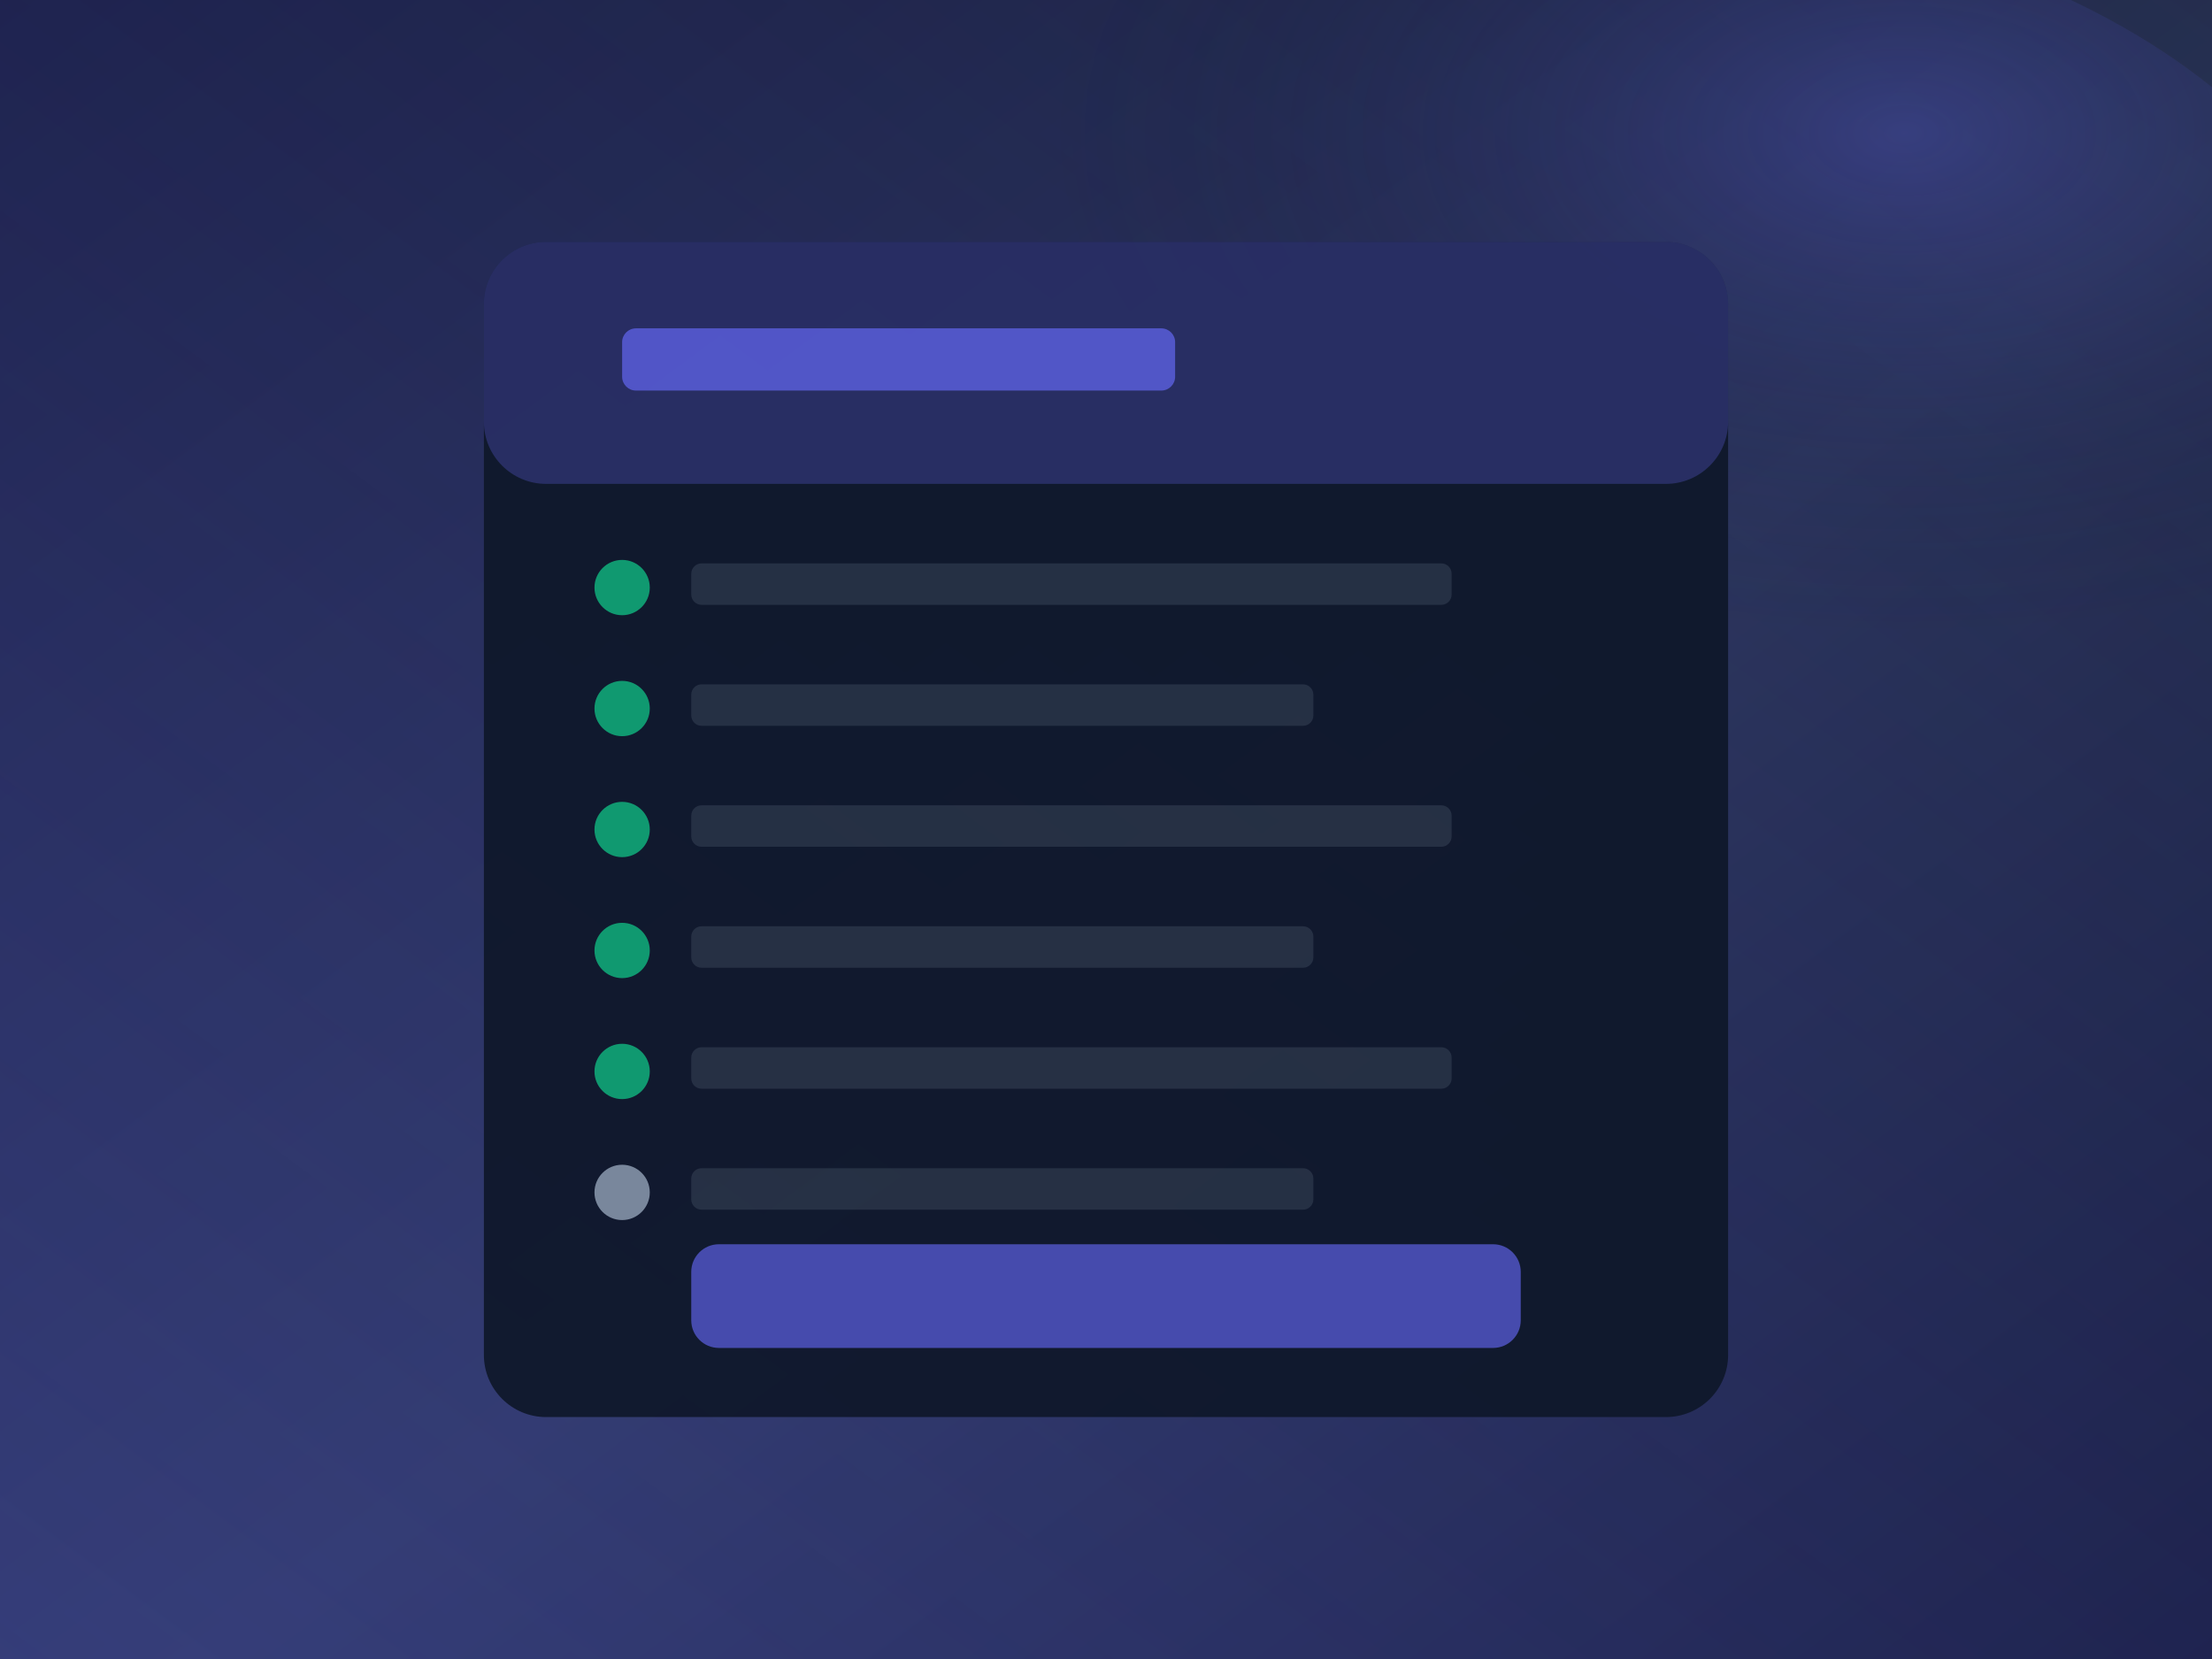
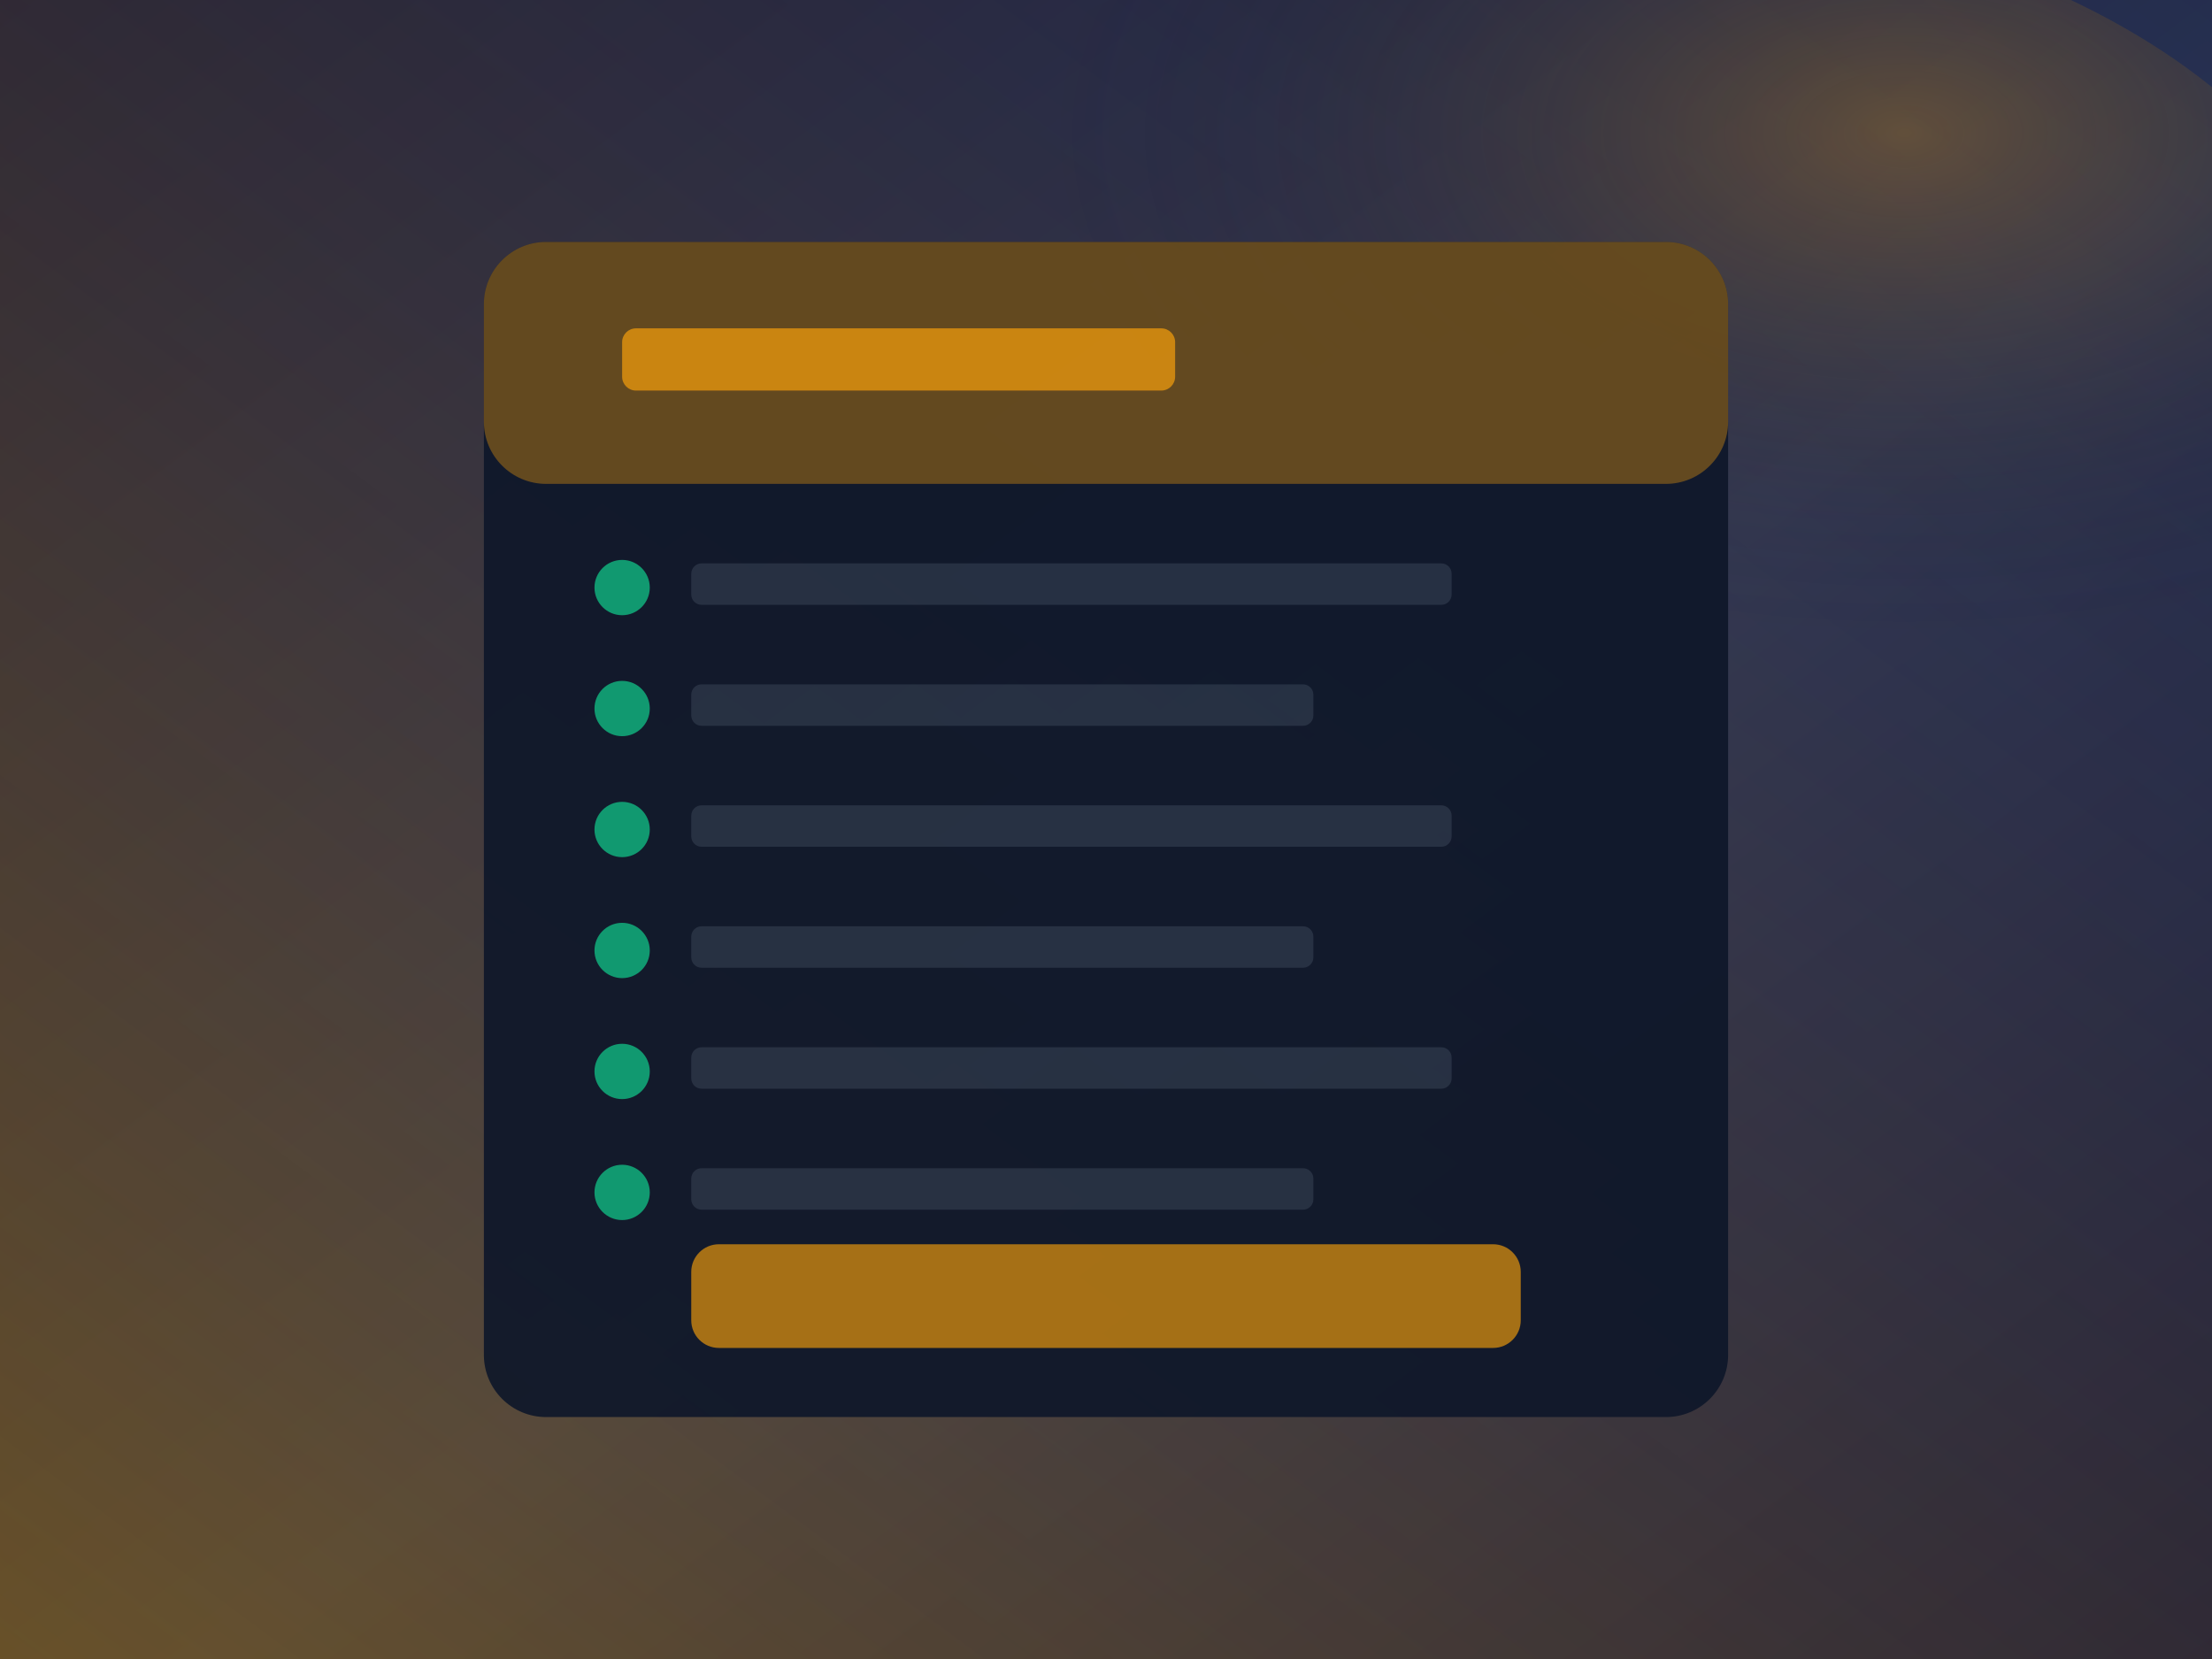
<svg xmlns="http://www.w3.org/2000/svg" width="640" height="480" viewBox="0 0 640 480" role="img" aria-hidden="true">
  <defs>
-     <linearGradient id="g_0adf953c" x1="0%" y1="0%" x2="100%" y2="100%">
+     <linearGradient id="g_d8a7ef96" x1="0%" y1="0%" x2="100%" y2="100%">
      <stop offset="0%" stop-color="#0A0F1E" />
      <stop offset="55%" stop-color="#1E293B" />
      <stop offset="100%" stop-color="#0A0F1E" />
    </linearGradient>
-     <linearGradient id="g_009d48ad" x1="0%" y1="100%" x2="100%" y2="0%">
-       <stop offset="0%" stop-color="#6366F1" stop-opacity="0.35" />
+     <linearGradient id="g_e5dd6a09" x1="0%" y1="100%" x2="100%" y2="0%">
+       <stop offset="0%" stop-color="#F59E0B" stop-opacity="0.35" />
      <stop offset="100%" stop-color="#6366F1" stop-opacity="0.12" />
    </linearGradient>
-     <radialGradient id="r_g_0adf953c" cx="70%" cy="25%" r="55%">
-       <stop offset="0%" stop-color="#6366F1" stop-opacity="0.28" />
+     <radialGradient id="r_g_d8a7ef96" cx="70%" cy="25%" r="55%">
+       <stop offset="0%" stop-color="#F59E0B" stop-opacity="0.28" />
      <stop offset="100%" stop-color="#0A0F1E" stop-opacity="0" />
    </radialGradient>
-     <filter id="soft_g_0adf953c" x="-20%" y="-20%" width="140%" height="140%">
+     <filter id="soft_g_d8a7ef96" x="-20%" y="-20%" width="140%" height="140%">
      <feGaussianBlur stdDeviation="8" />
    </filter>
  </defs>
-   <rect width="640" height="480" fill="url(#g_0adf953c)" />
-   <rect width="640" height="480" fill="url(#g_009d48ad)" />
-   <ellipse cx="460" cy="105" rx="224" ry="134" fill="url(#r_g_0adf953c)" />
+   <rect width="640" height="480" fill="url(#g_d8a7ef96)" />
+   <rect width="640" height="480" fill="url(#g_e5dd6a09)" />
+   <ellipse cx="460" cy="105" rx="224" ry="134" fill="url(#r_g_d8a7ef96)" />
  <rect x="140" y="70" width="360" height="340" rx="18" fill="rgba(15,23,42,0.92)" opacity="1" />
-   <rect x="140" y="70" width="360" height="70" rx="18" fill="#6366F1" opacity="0.28" />
-   <rect x="180" y="95" width="160" height="18" rx="4" fill="#6366F1" opacity="0.7" />
+   <rect x="140" y="70" width="360" height="70" rx="18" fill="#F59E0B" opacity="0.36" />
+   <rect x="180" y="95" width="160" height="18" rx="4" fill="#F59E0B" opacity="0.7" />
  <circle cx="180" cy="170" r="8" fill="#10B981" opacity="0.8" />
  <rect x="200" y="163" width="220" height="12" rx="3" fill="rgba(148,163,184,0.3)" opacity="0.55" />
  <circle cx="180" cy="205" r="8" fill="#10B981" opacity="0.8" />
  <rect x="200" y="198" width="180" height="12" rx="3" fill="rgba(148,163,184,0.3)" opacity="0.55" />
  <circle cx="180" cy="240" r="8" fill="#10B981" opacity="0.8" />
  <rect x="200" y="233" width="220" height="12" rx="3" fill="rgba(148,163,184,0.3)" opacity="0.55" />
  <circle cx="180" cy="275" r="8" fill="#10B981" opacity="0.8" />
  <rect x="200" y="268" width="180" height="12" rx="3" fill="rgba(148,163,184,0.3)" opacity="0.55" />
  <circle cx="180" cy="310" r="8" fill="#10B981" opacity="0.8" />
  <rect x="200" y="303" width="220" height="12" rx="3" fill="rgba(148,163,184,0.3)" opacity="0.55" />
-   <circle cx="180" cy="345" r="8" fill="#94A3B8" opacity="0.8" />
+   <circle cx="180" cy="345" r="8" fill="#10B981" opacity="0.8" />
  <rect x="200" y="338" width="180" height="12" rx="3" fill="rgba(148,163,184,0.3)" opacity="0.55" />
-   <rect x="200" y="360" width="240" height="30" rx="8" fill="#6366F1" opacity="0.65" />
+   <rect x="200" y="360" width="240" height="30" rx="8" fill="#F59E0B" opacity="0.65" />
</svg>
